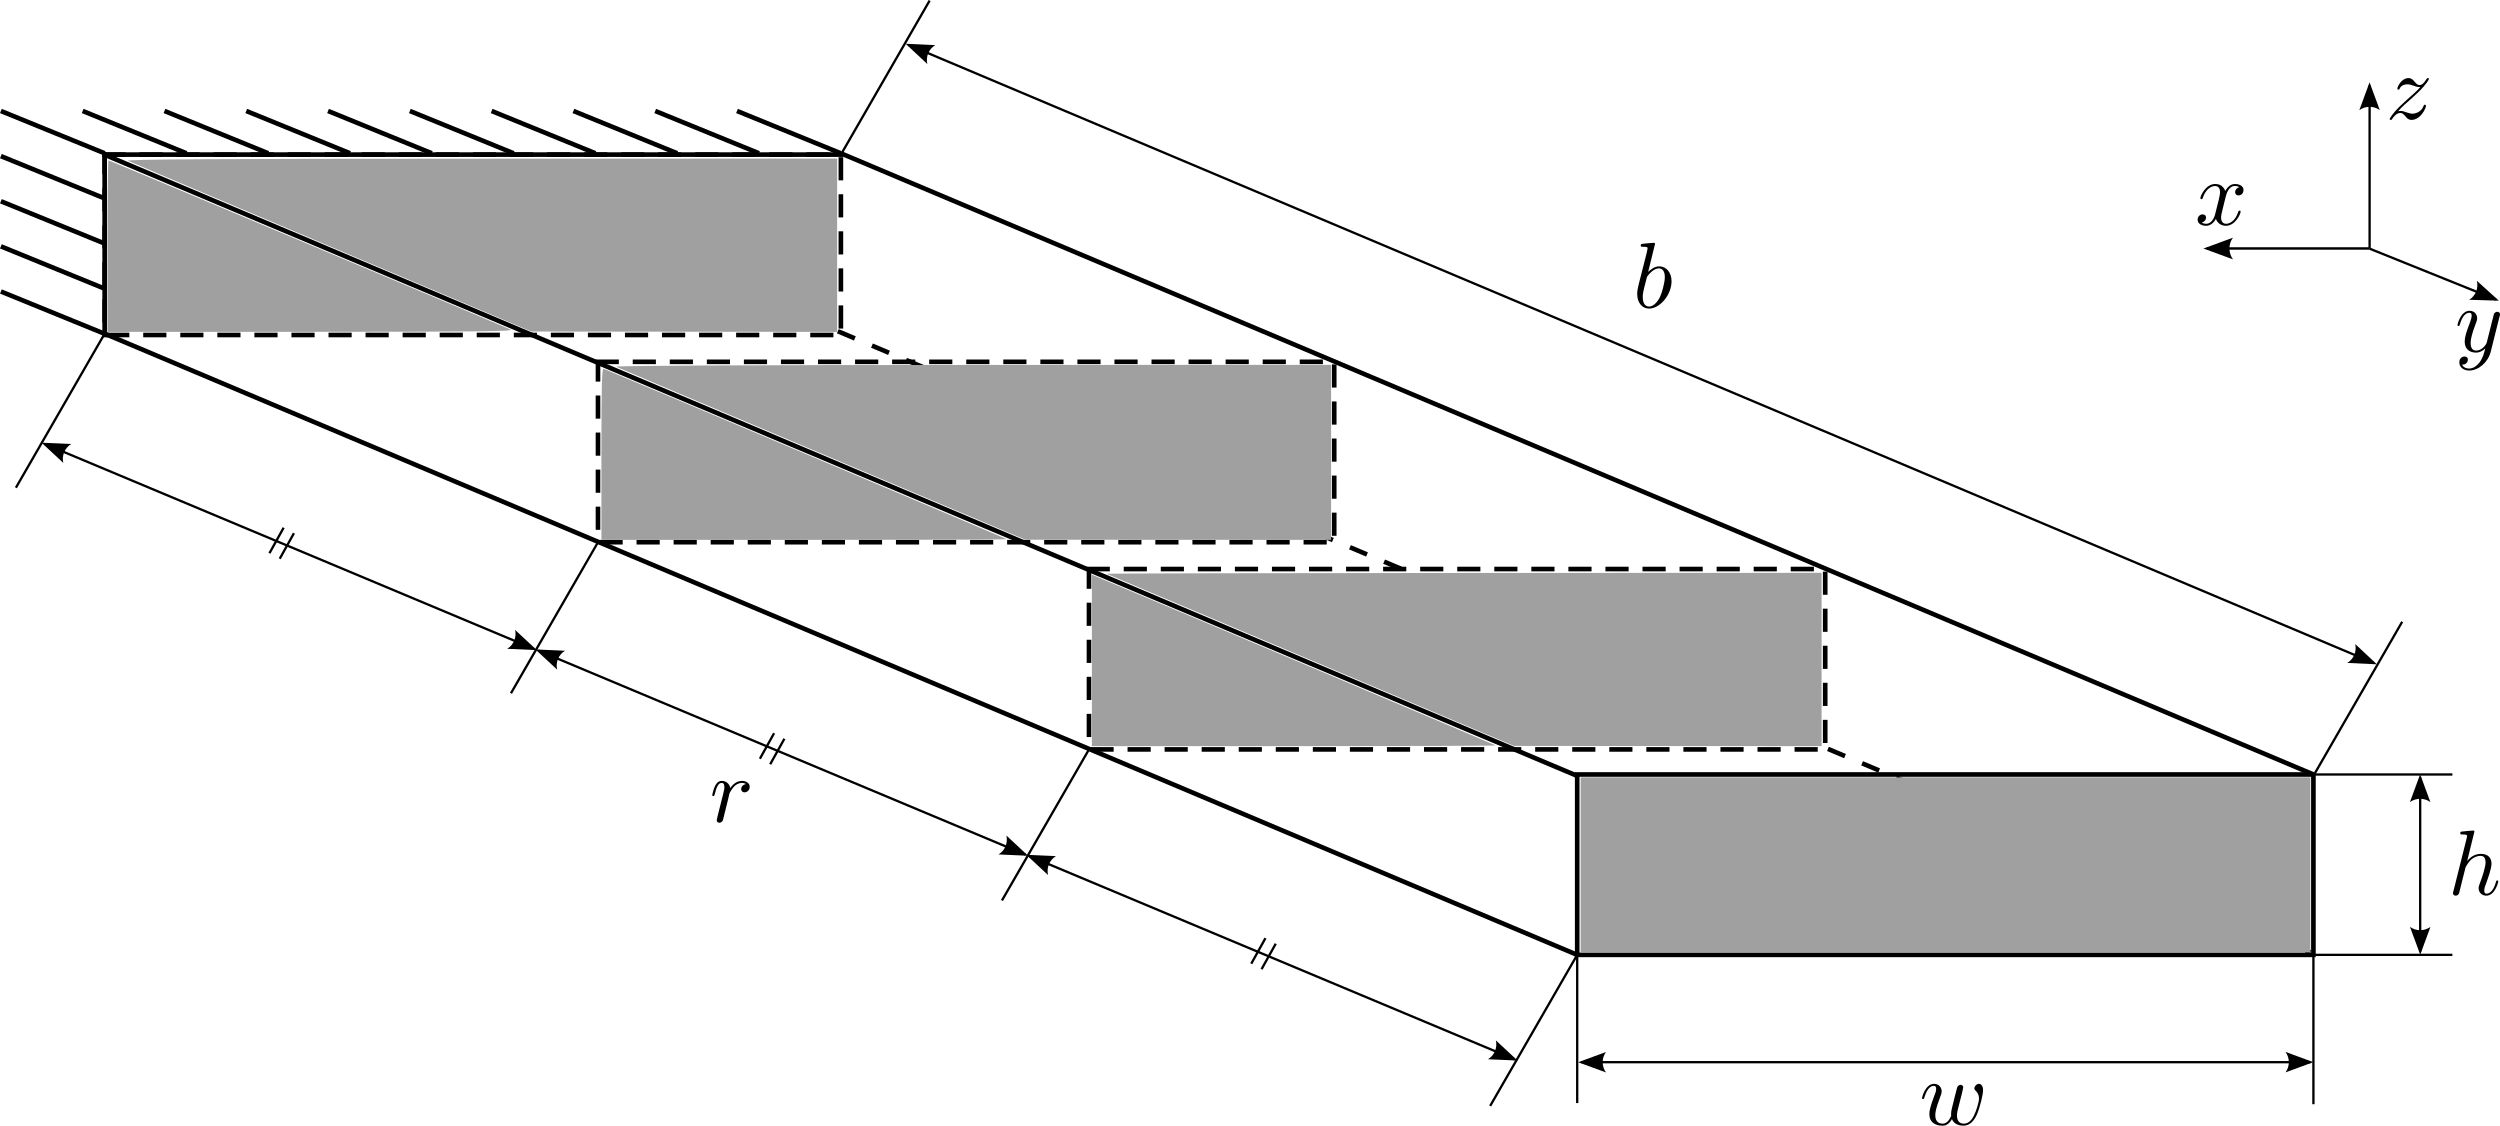
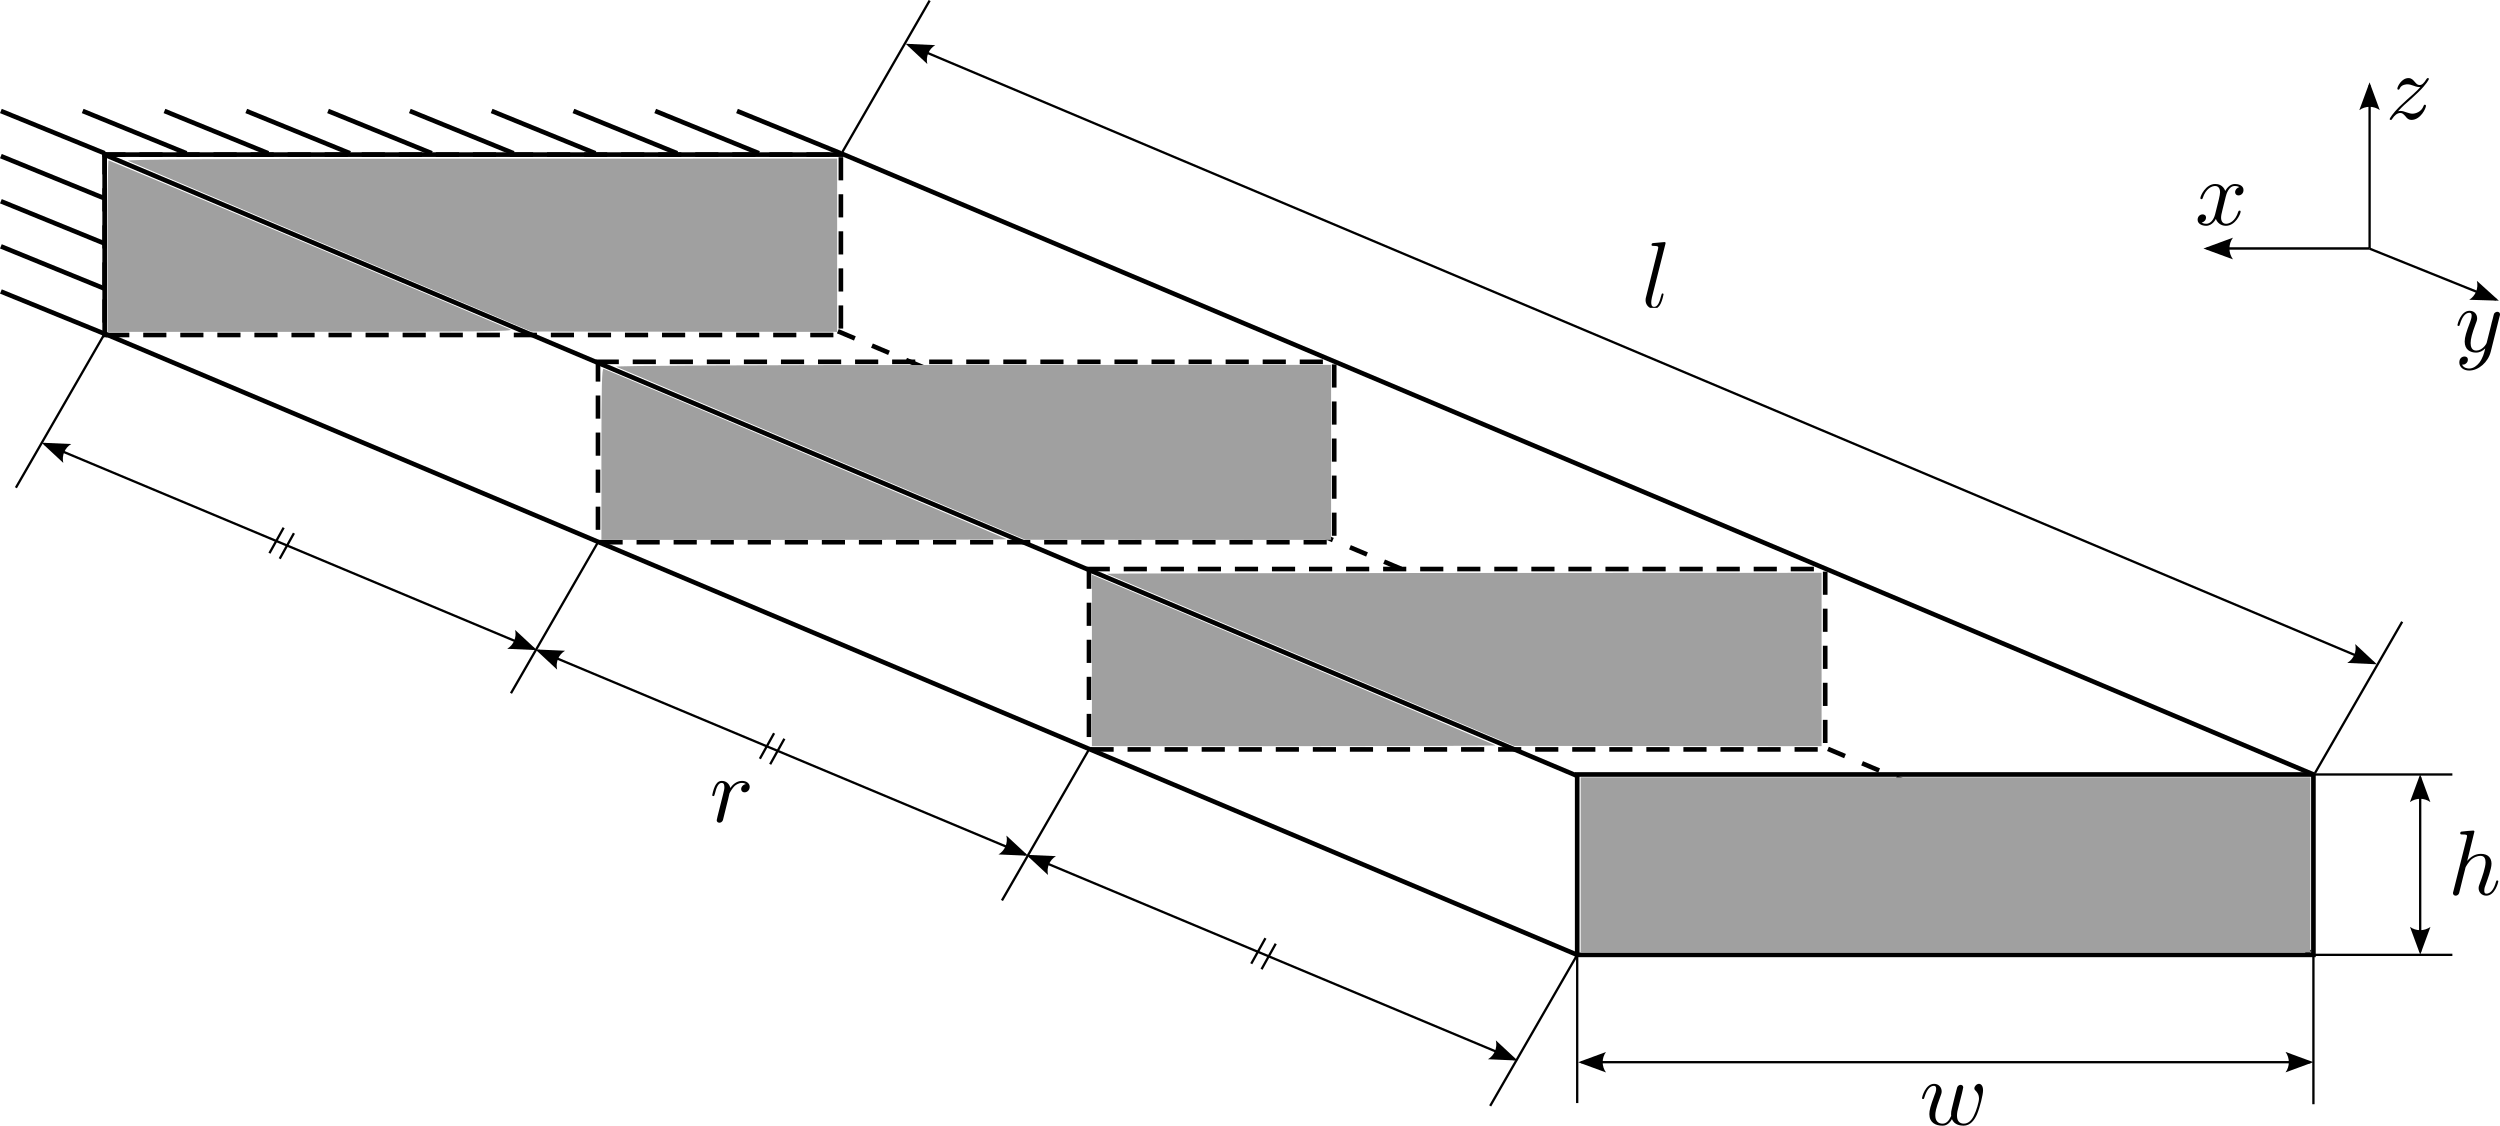
<svg xmlns="http://www.w3.org/2000/svg" xmlns:xlink="http://www.w3.org/1999/xlink" width="269.861mm" height="121.51mm" viewBox="0 0 269.861 121.51" version="1.1" id="svg5">
  <defs id="defs2">
    <marker style="overflow:visible" id="Arrow2Lend" refX="0" refY="0" orient="auto">
      <path transform="matrix(-1.1,0,0,-1.1,-1.1,0)" d="M 8.719,4.034 -2.207,0.016 8.719,-4.002 c -1.745,2.372 -1.735,5.617 -6e-7,8.035 z" style="fill:context-stroke;fill-rule:evenodd;stroke-width:0.625;stroke-linejoin:round" id="path5208" />
    </marker>
    <marker style="overflow:visible" id="Arrow2Lstart" refX="0" refY="0" orient="auto">
      <path transform="matrix(1.1,0,0,1.1,1.1,0)" d="M 8.719,4.034 -2.207,0.016 8.719,-4.002 c -1.745,2.372 -1.735,5.617 -6e-7,8.035 z" style="fill:context-stroke;fill-rule:evenodd;stroke-width:0.625;stroke-linejoin:round" id="path5205" />
    </marker>
    <g id="g5419">
      <symbol overflow="visible" id="symbol357">
        <path style="stroke:none" d="" id="path2013" />
      </symbol>
      <symbol overflow="visible" id="symbol3665">
        <path style="stroke:none" d="M 1.781,-1.141 C 1.391,-0.484 1,-0.344 0.562,-0.312 0.438,-0.297 0.344,-0.297 0.344,-0.109 0.344,-0.047 0.406,0 0.484,0 0.75,0 1.062,-0.031 1.328,-0.031 c 0.344,0 0.688,0.031 1,0.031 0.062,0 0.188,0 0.188,-0.188 0,-0.109 -0.078,-0.125 -0.156,-0.125 -0.219,-0.016 -0.469,-0.094 -0.469,-0.344 0,-0.125 0.062,-0.234 0.141,-0.375 l 0.766,-1.266 h 2.5 c 0.016,0.203 0.156,1.562 0.156,1.656 0,0.297 -0.516,0.328 -0.719,0.328 C 4.594,-0.312 4.5,-0.312 4.5,-0.109 4.5,0 4.609,0 4.641,0 5.047,0 5.469,-0.031 5.875,-0.031 6.125,-0.031 6.766,0 7.016,0 7.062,0 7.188,0 7.188,-0.203 7.188,-0.312 7.094,-0.312 6.953,-0.312 6.344,-0.312 6.344,-0.375 6.312,-0.672 l -0.609,-6.219 c -0.016,-0.203 -0.016,-0.25 -0.188,-0.25 -0.156,0 -0.203,0.078 -0.266,0.172 z M 2.984,-2.609 4.938,-5.906 5.266,-2.609 Z m 0,0" id="path9522" />
      </symbol>
    </g>
    <g id="g6476">
      <symbol overflow="visible" id="symbol7201">
        <path style="stroke:none" d="" id="path9332" />
      </symbol>
      <symbol overflow="visible" id="symbol7139">
        <path style="stroke:none" d="M 1.781,-1.141 C 1.391,-0.484 1,-0.344 0.562,-0.312 0.438,-0.297 0.344,-0.297 0.344,-0.109 0.344,-0.047 0.406,0 0.484,0 0.75,0 1.062,-0.031 1.328,-0.031 c 0.344,0 0.688,0.031 1,0.031 0.062,0 0.188,0 0.188,-0.188 0,-0.109 -0.078,-0.125 -0.156,-0.125 -0.219,-0.016 -0.469,-0.094 -0.469,-0.344 0,-0.125 0.062,-0.234 0.141,-0.375 l 0.766,-1.266 h 2.5 c 0.016,0.203 0.156,1.562 0.156,1.656 0,0.297 -0.516,0.328 -0.719,0.328 C 4.594,-0.312 4.5,-0.312 4.5,-0.109 4.5,0 4.609,0 4.641,0 5.047,0 5.469,-0.031 5.875,-0.031 6.125,-0.031 6.766,0 7.016,0 7.062,0 7.188,0 7.188,-0.203 7.188,-0.312 7.094,-0.312 6.953,-0.312 6.344,-0.312 6.344,-0.375 6.312,-0.672 l -0.609,-6.219 c -0.016,-0.203 -0.016,-0.25 -0.188,-0.25 -0.156,0 -0.203,0.078 -0.266,0.172 z M 2.984,-2.609 4.938,-5.906 5.266,-2.609 Z m 0,0" id="path7641" />
      </symbol>
      <symbol overflow="visible" id="symbol7801">
        <path style="stroke:none" d="" id="path8279" />
      </symbol>
      <symbol overflow="visible" id="symbol1364">
        <path style="stroke:none" d="m 2.016,-3.297 c 0.062,-0.109 0.062,-0.172 0.062,-0.219 0,-0.219 -0.188,-0.375 -0.406,-0.375 -0.266,0 -0.344,0.219 -0.375,0.328 L 0.375,-0.547 c -0.016,0.016 -0.047,0.094 -0.047,0.109 0,0.078 0.219,0.156 0.281,0.156 0.047,0 0.047,-0.016 0.094,-0.125 z m 0,0" id="path9142" />
      </symbol>
    </g>
    <g id="g6257">
      <symbol overflow="visible" id="symbol7203">
        <path style="stroke:none" d="" id="path3943" />
      </symbol>
      <symbol overflow="visible" id="symbol2815">
        <path style="stroke:none" d="M 1.594,-0.781 C 1.5,-0.391 1.469,-0.312 0.688,-0.312 c -0.172,0 -0.266,0 -0.266,0.203 C 0.422,0 0.516,0 0.688,0 H 4.25 C 5.828,0 7,-1.172 7,-2.156 7,-2.875 6.422,-3.453 5.453,-3.562 6.484,-3.75 7.531,-4.484 7.531,-5.438 c 0,-0.734 -0.656,-1.375 -1.844,-1.375 H 2.328 c -0.188,0 -0.281,0 -0.281,0.203 0,0.109 0.094,0.109 0.281,0.109 0.016,0 0.203,0 0.375,0.016 0.172,0.031 0.266,0.031 0.266,0.172 0,0.031 -0.016,0.062 -0.031,0.188 z m 1.5,-2.875 0.625,-2.469 C 3.812,-6.469 3.828,-6.5 4.25,-6.5 h 1.297 c 0.875,0 1.078,0.594 1.078,1.031 0,0.875 -0.859,1.812 -2.062,1.812 z m -0.438,3.344 c -0.141,0 -0.156,0 -0.219,0 -0.109,-0.016 -0.141,-0.031 -0.141,-0.109 0,-0.031 0,-0.047 0.062,-0.219 l 0.688,-2.781 h 1.875 c 0.953,0 1.156,0.734 1.156,1.156 C 6.078,-1.281 5.188,-0.312 4,-0.312 Z m 0,0" id="path1937" />
      </symbol>
      <symbol overflow="visible" id="symbol8211">
        <path style="stroke:none" d="" id="path4699" />
      </symbol>
      <symbol overflow="visible" id="symbol6627">
        <path style="stroke:none" d="m 2.016,-3.297 c 0.062,-0.109 0.062,-0.172 0.062,-0.219 0,-0.219 -0.188,-0.375 -0.406,-0.375 -0.266,0 -0.344,0.219 -0.375,0.328 L 0.375,-0.547 c -0.016,0.016 -0.047,0.094 -0.047,0.109 0,0.078 0.219,0.156 0.281,0.156 0.047,0 0.047,-0.016 0.094,-0.125 z m 0,0" id="path970" />
      </symbol>
    </g>
    <g id="g789">
      <symbol overflow="visible" id="symbol6459">
        <path style="stroke:none" d="" id="path8966" />
      </symbol>
      <symbol overflow="visible" id="symbol4550">
        <path style="stroke:none" d="m 7.578,-6.922 c 0,-0.031 -0.016,-0.109 -0.109,-0.109 -0.031,0 -0.047,0.016 -0.156,0.125 L 6.625,-6.141 C 6.531,-6.281 6.078,-7.031 4.969,-7.031 2.734,-7.031 0.5,-4.828 0.5,-2.516 0.5,-0.875 1.672,0.219 3.203,0.219 c 0.859,0 1.625,-0.391 2.156,-0.859 0.922,-0.812 1.094,-1.719 1.094,-1.75 C 6.453,-2.5 6.344,-2.5 6.328,-2.5 c -0.062,0 -0.109,0.031 -0.125,0.109 -0.094,0.281 -0.328,1 -1.016,1.578 -0.688,0.547 -1.312,0.719 -1.828,0.719 -0.891,0 -1.953,-0.516 -1.953,-2.062 0,-0.578 0.203,-2.188 1.203,-3.359 0.609,-0.703 1.547,-1.203 2.438,-1.203 1.016,0 1.609,0.766 1.609,1.922 0,0.406 -0.031,0.406 -0.031,0.516 0,0.094 0.109,0.094 0.141,0.094 0.125,0 0.125,-0.016 0.188,-0.203 z m 0,0" id="path6957" />
      </symbol>
      <symbol overflow="visible" id="symbol5860">
        <path style="stroke:none" d="" id="path4448" />
      </symbol>
      <symbol overflow="visible" id="symbol8048">
        <path style="stroke:none" d="m 2.016,-3.297 c 0.062,-0.109 0.062,-0.172 0.062,-0.219 0,-0.219 -0.188,-0.375 -0.406,-0.375 -0.266,0 -0.344,0.219 -0.375,0.328 L 0.375,-0.547 c -0.016,0.016 -0.047,0.094 -0.047,0.109 0,0.078 0.219,0.156 0.281,0.156 0.047,0 0.047,-0.016 0.094,-0.125 z m 0,0" id="path2391" />
      </symbol>
    </g>
    <g id="g6481">
      <symbol overflow="visible" id="symbol8651">
        <path style="stroke:none" d="" id="path2865" />
      </symbol>
      <symbol overflow="visible" id="symbol1876">
        <path style="stroke:none" d="m 1.578,-0.781 c -0.094,0.391 -0.109,0.469 -0.906,0.469 -0.156,0 -0.266,0 -0.266,0.188 C 0.406,0 0.484,0 0.672,0 h 3.312 c 2.062,0 4.031,-2.109 4.031,-4.281 0,-1.406 -0.844,-2.531 -2.344,-2.531 h -3.344 c -0.188,0 -0.297,0 -0.297,0.188 0,0.125 0.078,0.125 0.281,0.125 0.125,0 0.312,0.016 0.422,0.016 0.172,0.031 0.219,0.047 0.219,0.172 0,0.031 0,0.062 -0.031,0.188 z M 3.734,-6.125 C 3.828,-6.469 3.844,-6.5 4.281,-6.5 h 1.062 c 0.969,0 1.797,0.531 1.797,1.844 0,0.484 -0.188,2.125 -1.047,3.219 -0.281,0.375 -1.062,1.125 -2.297,1.125 h -1.125 c -0.141,0 -0.156,0 -0.219,0 -0.094,-0.016 -0.125,-0.031 -0.125,-0.109 0,-0.031 0,-0.047 0.047,-0.219 z m 0,0" id="path5098" />
      </symbol>
      <symbol overflow="visible" id="symbol6919">
        <path style="stroke:none" d="" id="path9180" />
      </symbol>
      <symbol overflow="visible" id="symbol4271">
        <path style="stroke:none" d="m 2.016,-3.297 c 0.062,-0.109 0.062,-0.172 0.062,-0.219 0,-0.219 -0.188,-0.375 -0.406,-0.375 -0.266,0 -0.344,0.219 -0.375,0.328 L 0.375,-0.547 c -0.016,0.016 -0.047,0.094 -0.047,0.109 0,0.078 0.219,0.156 0.281,0.156 0.047,0 0.047,-0.016 0.094,-0.125 z m 0,0" id="path2418" />
      </symbol>
    </g>
    <g id="g9150">
      <symbol overflow="visible" id="symbol6599">
        <path style="stroke:none" d="" id="path2302" />
      </symbol>
      <symbol overflow="visible" id="symbol1162">
        <path style="stroke:none" d="m 1.578,-0.781 c -0.094,0.391 -0.109,0.469 -0.906,0.469 -0.156,0 -0.266,0 -0.266,0.188 C 0.406,0 0.484,0 0.672,0 h 3.312 c 2.062,0 4.031,-2.109 4.031,-4.281 0,-1.406 -0.844,-2.531 -2.344,-2.531 h -3.344 c -0.188,0 -0.297,0 -0.297,0.188 0,0.125 0.078,0.125 0.281,0.125 0.125,0 0.312,0.016 0.422,0.016 0.172,0.031 0.219,0.047 0.219,0.172 0,0.031 0,0.062 -0.031,0.188 z M 3.734,-6.125 C 3.828,-6.469 3.844,-6.5 4.281,-6.5 h 1.062 c 0.969,0 1.797,0.531 1.797,1.844 0,0.484 -0.188,2.125 -1.047,3.219 -0.281,0.375 -1.062,1.125 -2.297,1.125 h -1.125 c -0.141,0 -0.156,0 -0.219,0 -0.094,-0.016 -0.125,-0.031 -0.125,-0.109 0,-0.031 0,-0.047 0.047,-0.219 z m 0,0" id="path4558" />
      </symbol>
    </g>
    <g id="g6537">
      <symbol overflow="visible" id="symbol654">
        <path style="stroke:none" d="" id="path6400" />
      </symbol>
      <symbol overflow="visible" id="symbol8867">
        <path style="stroke:none" d="m 7.578,-6.922 c 0,-0.031 -0.016,-0.109 -0.109,-0.109 -0.031,0 -0.047,0.016 -0.156,0.125 L 6.625,-6.141 C 6.531,-6.281 6.078,-7.031 4.969,-7.031 2.734,-7.031 0.5,-4.828 0.5,-2.516 0.5,-0.875 1.672,0.219 3.203,0.219 c 0.859,0 1.625,-0.391 2.156,-0.859 0.922,-0.812 1.094,-1.719 1.094,-1.75 C 6.453,-2.5 6.344,-2.5 6.328,-2.5 c -0.062,0 -0.109,0.031 -0.125,0.109 -0.094,0.281 -0.328,1 -1.016,1.578 -0.688,0.547 -1.312,0.719 -1.828,0.719 -0.891,0 -1.953,-0.516 -1.953,-2.062 0,-0.578 0.203,-2.188 1.203,-3.359 0.609,-0.703 1.547,-1.203 2.438,-1.203 1.016,0 1.609,0.766 1.609,1.922 0,0.406 -0.031,0.406 -0.031,0.516 0,0.094 0.109,0.094 0.141,0.094 0.125,0 0.125,-0.016 0.188,-0.203 z m 0,0" id="path6175" />
      </symbol>
    </g>
    <g id="g5074">
      <symbol overflow="visible" id="symbol6063">
        <path style="stroke:none" d="" id="path2333" />
      </symbol>
      <symbol overflow="visible" id="symbol9703">
        <path style="stroke:none" d="M 1.594,-0.781 C 1.5,-0.391 1.469,-0.312 0.688,-0.312 c -0.172,0 -0.266,0 -0.266,0.203 C 0.422,0 0.516,0 0.688,0 H 4.25 C 5.828,0 7,-1.172 7,-2.156 7,-2.875 6.422,-3.453 5.453,-3.562 6.484,-3.75 7.531,-4.484 7.531,-5.438 c 0,-0.734 -0.656,-1.375 -1.844,-1.375 H 2.328 c -0.188,0 -0.281,0 -0.281,0.203 0,0.109 0.094,0.109 0.281,0.109 0.016,0 0.203,0 0.375,0.016 0.172,0.031 0.266,0.031 0.266,0.172 0,0.031 -0.016,0.062 -0.031,0.188 z m 1.5,-2.875 0.625,-2.469 C 3.812,-6.469 3.828,-6.5 4.25,-6.5 h 1.297 c 0.875,0 1.078,0.594 1.078,1.031 0,0.875 -0.859,1.812 -2.062,1.812 z m -0.438,3.344 c -0.141,0 -0.156,0 -0.219,0 -0.109,-0.016 -0.141,-0.031 -0.141,-0.109 0,-0.031 0,-0.047 0.062,-0.219 l 0.688,-2.781 h 1.875 c 0.953,0 1.156,0.734 1.156,1.156 C 6.078,-1.281 5.188,-0.312 4,-0.312 Z m 0,0" id="path792" />
      </symbol>
    </g>
    <g id="g1481">
      <symbol overflow="visible" id="symbol4834">
        <path style="stroke:none" d="" id="path658" />
      </symbol>
      <symbol overflow="visible" id="symbol8232">
        <path style="stroke:none" d="m 2.859,-6.812 c 0,0 0,-0.109 -0.125,-0.109 -0.234,0 -0.953,0.078 -1.219,0.109 -0.078,0 -0.188,0.016 -0.188,0.188 0,0.125 0.094,0.125 0.234,0.125 0.484,0 0.5,0.062 0.5,0.172 L 2.031,-6.125 0.594,-0.391 c -0.047,0.141 -0.047,0.156 -0.047,0.219 0,0.234 0.203,0.281 0.297,0.281 0.156,0 0.312,-0.125 0.359,-0.266 l 0.188,-0.75 0.219,-0.891 C 1.672,-2.031 1.734,-2.25 1.781,-2.469 1.797,-2.531 1.891,-2.859 1.891,-2.922 1.922,-3.016 2.234,-3.562 2.578,-3.844 2.797,-4 3.094,-4.188 3.531,-4.188 c 0.422,0 0.531,0.344 0.531,0.703 0,0.531 -0.375,1.625 -0.609,2.234 C 3.375,-1.031 3.312,-0.906 3.312,-0.703 c 0,0.469 0.359,0.812 0.828,0.812 0.938,0 1.297,-1.453 1.297,-1.531 0,-0.109 -0.078,-0.109 -0.109,-0.109 -0.109,0 -0.109,0.031 -0.156,0.188 -0.141,0.531 -0.469,1.234 -1.016,1.234 -0.172,0 -0.234,-0.094 -0.234,-0.328 0,-0.25 0.078,-0.484 0.172,-0.703 0.156,-0.438 0.609,-1.625 0.609,-2.203 0,-0.641 -0.391,-1.062 -1.141,-1.062 -0.625,0 -1.109,0.312 -1.484,0.766 z m 0,0" id="path1068" />
      </symbol>
    </g>
    <g id="g7675">
      <symbol overflow="visible" id="symbol9634">
        <path style="stroke:none" d="" id="path4732" />
      </symbol>
      <symbol overflow="visible" id="symbol6218">
        <path style="stroke:none" d="m 3.953,-3.781 c -0.172,0 -0.297,0 -0.438,0.125 -0.172,0.156 -0.188,0.328 -0.188,0.391 0,0.25 0.188,0.359 0.375,0.359 0.281,0 0.547,-0.25 0.547,-0.641 0,-0.484 -0.469,-0.859 -1.172,-0.859 -1.344,0 -2.672,1.422 -2.672,2.828 0,0.906 0.578,1.688 1.625,1.688 1.422,0 2.25,-1.062 2.25,-1.172 0,-0.062 -0.047,-0.141 -0.109,-0.141 -0.062,0 -0.078,0.031 -0.141,0.109 -0.781,0.984 -1.875,0.984 -1.984,0.984 -0.625,0 -0.906,-0.484 -0.906,-1.094 0,-0.406 0.203,-1.375 0.547,-1.984 0.312,-0.578 0.859,-1 1.406,-1 0.328,0 0.719,0.125 0.859,0.406 z m 0,0" id="path9982" />
      </symbol>
    </g>
    <g id="g7498">
      <symbol overflow="visible" id="symbol7055">
        <path style="stroke:none" d="" id="path2161" />
      </symbol>
      <symbol overflow="visible" id="symbol7778">
        <path style="stroke:none" d="m 2.859,-6.812 c 0,0 0,-0.109 -0.125,-0.109 -0.234,0 -0.953,0.078 -1.219,0.109 -0.078,0 -0.188,0.016 -0.188,0.188 0,0.125 0.094,0.125 0.234,0.125 0.484,0 0.5,0.062 0.5,0.172 L 2.031,-6.125 0.594,-0.391 c -0.047,0.141 -0.047,0.156 -0.047,0.219 0,0.234 0.203,0.281 0.297,0.281 0.156,0 0.312,-0.125 0.359,-0.266 l 0.188,-0.75 0.219,-0.891 C 1.672,-2.031 1.734,-2.25 1.781,-2.469 1.797,-2.531 1.891,-2.859 1.891,-2.922 1.922,-3.016 2.234,-3.562 2.578,-3.844 2.797,-4 3.094,-4.188 3.531,-4.188 c 0.422,0 0.531,0.344 0.531,0.703 0,0.531 -0.375,1.625 -0.609,2.234 C 3.375,-1.031 3.312,-0.906 3.312,-0.703 c 0,0.469 0.359,0.812 0.828,0.812 0.938,0 1.297,-1.453 1.297,-1.531 0,-0.109 -0.078,-0.109 -0.109,-0.109 -0.109,0 -0.109,0.031 -0.156,0.188 -0.141,0.531 -0.469,1.234 -1.016,1.234 -0.172,0 -0.234,-0.094 -0.234,-0.328 0,-0.25 0.078,-0.484 0.172,-0.703 0.156,-0.438 0.609,-1.625 0.609,-2.203 0,-0.641 -0.391,-1.062 -1.141,-1.062 -0.625,0 -1.109,0.312 -1.484,0.766 z m 0,0" id="path5997" />
      </symbol>
    </g>
    <g id="g517">
      <symbol overflow="visible" id="symbol5691">
        <path style="stroke:none" d="" id="path1141" />
      </symbol>
      <symbol overflow="visible" id="symbol6305">
        <path style="stroke:none" d="m 2.375,-6.812 c 0,0 0,-0.109 -0.125,-0.109 -0.219,0 -0.953,0.078 -1.219,0.109 -0.078,0 -0.188,0.016 -0.188,0.188 0,0.125 0.094,0.125 0.25,0.125 0.469,0 0.484,0.062 0.484,0.172 0,0.062 -0.078,0.406 -0.125,0.609 l -0.828,3.25 c -0.109,0.5 -0.156,0.672 -0.156,1.016 0,0.938 0.531,1.562 1.266,1.562 1.172,0 2.406,-1.484 2.406,-2.922 0,-0.906 -0.531,-1.594 -1.328,-1.594 -0.453,0 -0.875,0.297 -1.172,0.594 z M 1.453,-3.047 C 1.5,-3.266 1.5,-3.281 1.594,-3.391 2.078,-4.031 2.531,-4.188 2.797,-4.188 c 0.359,0 0.625,0.297 0.625,0.938 0,0.594 -0.328,1.734 -0.516,2.109 -0.328,0.672 -0.781,1.031 -1.172,1.031 -0.344,0 -0.672,-0.266 -0.672,-1 0,-0.203 0,-0.391 0.156,-1.016 z m 0,0" id="path4295" />
      </symbol>
      <symbol overflow="visible" id="symbol662">
        <path style="stroke:none" d="m 4.375,-7.094 c 0.047,-0.141 0.047,-0.172 0.047,-0.188 0,-0.109 -0.078,-0.203 -0.188,-0.203 -0.078,0 -0.141,0.031 -0.172,0.094 l -3.469,9.5 C 0.547,2.25 0.547,2.281 0.547,2.297 0.547,2.406 0.641,2.5 0.75,2.5 0.875,2.5 0.906,2.422 0.969,2.25 Z m 0,0" id="path4655" />
      </symbol>
      <symbol overflow="visible" id="symbol7219">
        <path style="stroke:none" d="" id="path7966" />
      </symbol>
      <symbol overflow="visible" id="symbol4533">
        <path style="stroke:none" d="m 1.266,-0.766 1.062,-1.031 c 1.547,-1.375 2.141,-1.906 2.141,-2.906 0,-1.141 -0.891,-1.938 -2.109,-1.938 -1.125,0 -1.859,0.922 -1.859,1.812 0,0.547 0.5,0.547 0.531,0.547 0.172,0 0.516,-0.109 0.516,-0.531 0,-0.25 -0.188,-0.516 -0.531,-0.516 -0.078,0 -0.094,0 -0.125,0.016 0.219,-0.656 0.766,-1.016 1.344,-1.016 0.906,0 1.328,0.812 1.328,1.625 C 3.562,-3.906 3.078,-3.125 2.516,-2.5 l -1.906,2.125 C 0.5,-0.266 0.5,-0.234 0.5,0 H 4.203 L 4.469,-1.734 H 4.234 C 4.172,-1.438 4.109,-1 4,-0.844 3.938,-0.766 3.281,-0.766 3.062,-0.766 Z m 0,0" id="path2043" />
      </symbol>
    </g>
    <g id="g5621">
      <symbol overflow="visible" id="symbol8357">
        <path style="stroke:none" d="" id="path124" />
      </symbol>
      <symbol overflow="visible" id="symbol3638">
        <path style="stroke:none" d="m 1.328,-0.828 c 0.531,-0.578 0.828,-0.828 1.188,-1.141 0,0 0.609,-0.531 0.969,-0.891 C 4.438,-3.781 4.656,-4.266 4.656,-4.312 c 0,-0.094 -0.094,-0.094 -0.109,-0.094 -0.078,0 -0.094,0.016 -0.156,0.109 -0.297,0.484 -0.5,0.641 -0.734,0.641 -0.25,0 -0.359,-0.156 -0.516,-0.328 -0.188,-0.219 -0.359,-0.422 -0.688,-0.422 -0.75,0 -1.203,0.922 -1.203,1.141 0,0.047 0.031,0.109 0.109,0.109 0.094,0 0.109,-0.047 0.141,-0.109 0.188,-0.469 0.766,-0.469 0.844,-0.469 0.203,0 0.391,0.062 0.625,0.141 0.406,0.156 0.516,0.156 0.766,0.156 -0.359,0.422 -1.188,1.141 -1.375,1.297 l -0.906,0.844 C 0.781,-0.625 0.422,-0.062 0.422,0.016 c 0,0.094 0.109,0.094 0.125,0.094 0.078,0 0.094,-0.016 0.156,-0.125 0.234,-0.359 0.531,-0.625 0.859,-0.625 0.219,0 0.328,0.094 0.578,0.375 0.156,0.219 0.344,0.375 0.625,0.375 1,0 1.578,-1.266 1.578,-1.531 0,-0.047 -0.047,-0.109 -0.125,-0.109 -0.094,0 -0.109,0.062 -0.141,0.141 C 3.844,-0.75 3.203,-0.562 2.875,-0.562 c -0.188,0 -0.375,-0.062 -0.578,-0.125 -0.344,-0.125 -0.5,-0.172 -0.703,-0.172 -0.016,0 -0.172,0 -0.266,0.031 z m 0,0" id="path4075" />
      </symbol>
    </g>
    <g id="g8503">
      <symbol overflow="visible" id="symbol9833">
        <path style="stroke:none" d="" id="path561" />
      </symbol>
      <symbol overflow="visible" id="symbol7214">
        <path style="stroke:none" d="m 4.844,-3.797 c 0.047,-0.141 0.047,-0.156 0.047,-0.234 0,-0.172 -0.141,-0.266 -0.297,-0.266 -0.094,0 -0.25,0.062 -0.344,0.203 -0.016,0.062 -0.109,0.359 -0.141,0.547 -0.078,0.25 -0.141,0.531 -0.203,0.797 l -0.453,1.797 c -0.031,0.141 -0.469,0.844 -1.125,0.844 -0.5,0 -0.609,-0.438 -0.609,-0.812 C 1.719,-1.375 1.891,-2 2.219,-2.875 2.375,-3.281 2.422,-3.391 2.422,-3.594 c 0,-0.438 -0.312,-0.812 -0.812,-0.812 -0.953,0 -1.312,1.453 -1.312,1.531 0,0.109 0.094,0.109 0.109,0.109 0.109,0 0.109,-0.031 0.156,-0.188 0.281,-0.938 0.672,-1.234 1.016,-1.234 0.078,0 0.25,0 0.25,0.312 0,0.25 -0.109,0.516 -0.172,0.703 -0.406,1.062 -0.578,1.625 -0.578,2.094 0,0.891 0.625,1.188 1.219,1.188 0.391,0 0.719,-0.172 1,-0.453 -0.125,0.516 -0.25,1.016 -0.641,1.547 -0.266,0.328 -0.641,0.625 -1.094,0.625 -0.141,0 -0.594,-0.031 -0.766,-0.422 0.156,0 0.297,0 0.422,-0.125 C 1.328,1.203 1.422,1.062 1.422,0.875 1.422,0.562 1.156,0.531 1.062,0.531 0.828,0.531 0.5,0.688 0.5,1.172 c 0,0.5 0.438,0.875 1.062,0.875 1.016,0 2.047,-0.906 2.328,-2.031 z m 0,0" id="path8302" />
      </symbol>
    </g>
    <g id="g5108">
      <symbol overflow="visible" id="symbol3002">
        <path style="stroke:none" d="" id="path6927" />
      </symbol>
      <symbol overflow="visible" id="symbol6184">
        <path style="stroke:none" d="M 3.328,-3.016 C 3.391,-3.266 3.625,-4.188 4.312,-4.188 c 0.047,0 0.297,0 0.5,0.125 C 4.531,-4 4.344,-3.766 4.344,-3.516 c 0,0.156 0.109,0.344 0.375,0.344 0.219,0 0.531,-0.172 0.531,-0.578 0,-0.516 -0.578,-0.656 -0.922,-0.656 -0.578,0 -0.922,0.531 -1.047,0.75 -0.25,-0.656 -0.781,-0.75 -1.078,-0.75 -1.031,0 -1.609,1.281 -1.609,1.531 0,0.109 0.109,0.109 0.125,0.109 0.078,0 0.109,-0.031 0.125,-0.109 0.344,-1.062 1,-1.312 1.344,-1.312 0.188,0 0.531,0.094 0.531,0.672 0,0.312 -0.172,0.969 -0.531,2.375 -0.156,0.609 -0.516,1.031 -0.953,1.031 -0.062,0 -0.281,0 -0.5,-0.125 0.25,-0.062 0.469,-0.266 0.469,-0.547 0,-0.266 -0.219,-0.344 -0.359,-0.344 -0.312,0 -0.547,0.25 -0.547,0.578 0,0.453 0.484,0.656 0.922,0.656 0.672,0 1.031,-0.703 1.047,-0.75 0.125,0.359 0.484,0.75 1.078,0.75 1.031,0 1.594,-1.281 1.594,-1.531 0,-0.109 -0.078,-0.109 -0.109,-0.109 -0.094,0 -0.109,0.047 -0.141,0.109 -0.328,1.078 -1,1.312 -1.312,1.312 -0.391,0 -0.547,-0.312 -0.547,-0.656 0,-0.219 0.047,-0.438 0.156,-0.875 z m 0,0" id="path564" />
      </symbol>
    </g>
    <g id="g6168">
      <symbol overflow="visible" id="symbol3248">
        <path style="stroke:none" d="" id="path7425" />
      </symbol>
      <symbol overflow="visible" id="symbol3359">
        <path style="stroke:none" d="M 4.609,-3.375 C 4.656,-3.594 4.75,-3.969 4.75,-4.031 c 0,-0.172 -0.141,-0.266 -0.281,-0.266 -0.125,0 -0.297,0.078 -0.375,0.281 -0.031,0.062 -0.5,1.969 -0.562,2.234 C 3.453,-1.484 3.438,-1.312 3.438,-1.125 c 0,0.109 0,0.125 0.016,0.172 -0.234,0.531 -0.531,0.844 -0.922,0.844 -0.797,0 -0.797,-0.734 -0.797,-0.906 0,-0.312 0.047,-0.703 0.516,-1.938 0.109,-0.297 0.172,-0.438 0.172,-0.641 0,-0.438 -0.328,-0.812 -0.812,-0.812 -0.953,0 -1.312,1.453 -1.312,1.531 0,0.109 0.094,0.109 0.109,0.109 0.109,0 0.109,-0.031 0.156,-0.188 C 0.844,-3.875 1.219,-4.188 1.578,-4.188 c 0.094,0 0.25,0.016 0.25,0.328 0,0.25 -0.109,0.531 -0.188,0.703 -0.438,1.172 -0.547,1.625 -0.547,2.016 0,0.906 0.656,1.25 1.406,1.25 0.172,0 0.641,0 1.031,-0.703 0.266,0.641 0.953,0.703 1.25,0.703 0.75,0 1.188,-0.625 1.453,-1.219 0.328,-0.781 0.656,-2.125 0.656,-2.594 0,-0.547 -0.266,-0.703 -0.438,-0.703 -0.25,0 -0.5,0.266 -0.5,0.484 0,0.125 0.062,0.188 0.141,0.266 0.109,0.109 0.359,0.359 0.359,0.844 0,0.344 -0.281,1.312 -0.547,1.828 -0.25,0.531 -0.609,0.875 -1.094,0.875 -0.469,0 -0.734,-0.297 -0.734,-0.875 0,-0.266 0.062,-0.578 0.109,-0.719 z m 0,0" id="path6639" />
      </symbol>
    </g>
    <g id="g7449">
      <symbol overflow="visible" id="symbol1296">
        <path style="stroke:none" d="" id="path1895" />
      </symbol>
      <symbol overflow="visible" id="symbol3429">
        <path style="stroke:none" d="m 2.375,-6.812 c 0,0 0,-0.109 -0.125,-0.109 -0.219,0 -0.953,0.078 -1.219,0.109 -0.078,0 -0.188,0.016 -0.188,0.188 0,0.125 0.094,0.125 0.25,0.125 0.469,0 0.484,0.062 0.484,0.172 0,0.062 -0.078,0.406 -0.125,0.609 l -0.828,3.25 c -0.109,0.5 -0.156,0.672 -0.156,1.016 0,0.938 0.531,1.562 1.266,1.562 1.172,0 2.406,-1.484 2.406,-2.922 0,-0.906 -0.531,-1.594 -1.328,-1.594 -0.453,0 -0.875,0.297 -1.172,0.594 z M 1.453,-3.047 C 1.5,-3.266 1.5,-3.281 1.594,-3.391 2.078,-4.031 2.531,-4.188 2.797,-4.188 c 0.359,0 0.625,0.297 0.625,0.938 0,0.594 -0.328,1.734 -0.516,2.109 -0.328,0.672 -0.781,1.031 -1.172,1.031 -0.344,0 -0.672,-0.266 -0.672,-1 0,-0.203 0,-0.391 0.156,-1.016 z m 0,0" id="path1476" />
      </symbol>
    </g>
    <g id="g5148">
      <symbol overflow="visible" id="symbol79">
        <path style="stroke:none" d="" id="path2471" />
      </symbol>
      <symbol overflow="visible" id="symbol1301">
        <path style="stroke:none" d="m 2.047,-3.984 h 0.938 c 0.203,0 0.312,0 0.312,-0.203 0,-0.109 -0.109,-0.109 -0.281,-0.109 h -0.875 C 2.5,-5.719 2.547,-5.906 2.547,-5.969 c 0,-0.172 -0.125,-0.266 -0.297,-0.266 -0.031,0 -0.312,0 -0.391,0.359 L 1.469,-4.297 h -0.938 c -0.203,0 -0.297,0 -0.297,0.188 0,0.125 0.078,0.125 0.281,0.125 h 0.875 C 0.672,-1.156 0.625,-0.984 0.625,-0.812 0.625,-0.266 1,0.109 1.547,0.109 2.562,0.109 3.125,-1.344 3.125,-1.422 3.125,-1.531 3.047,-1.531 3.016,-1.531 2.922,-1.531 2.906,-1.5 2.859,-1.391 2.438,-0.344 1.906,-0.109 1.562,-0.109 c -0.203,0 -0.312,-0.125 -0.312,-0.453 0,-0.25 0.031,-0.312 0.062,-0.484 z m 0,0" id="path6071" />
      </symbol>
    </g>
    <marker style="overflow:visible" id="Arrow2Lstart-9" refX="0" refY="0" orient="auto">
      <path transform="matrix(1.1,0,0,1.1,1.1,0)" d="M 8.719,4.034 -2.207,0.016 8.719,-4.002 c -1.745,2.372 -1.735,5.617 -6e-7,8.035 z" style="fill:context-stroke;fill-rule:evenodd;stroke-width:0.625;stroke-linejoin:round" id="path5205-8" />
    </marker>
    <marker style="overflow:visible" id="Arrow2Lend-7" refX="0" refY="0" orient="auto">
      <path transform="matrix(-1.1,0,0,-1.1,-1.1,0)" d="M 8.719,4.034 -2.207,0.016 8.719,-4.002 c -1.745,2.372 -1.735,5.617 -6e-7,8.035 z" style="fill:context-stroke;fill-rule:evenodd;stroke-width:0.625;stroke-linejoin:round" id="path5208-0" />
    </marker>
    <marker style="overflow:visible" id="Arrow2Lstart-9-9" refX="0" refY="0" orient="auto">
      <path transform="matrix(1.1,0,0,1.1,1.1,0)" d="M 8.719,4.034 -2.207,0.016 8.719,-4.002 c -1.745,2.372 -1.735,5.617 -6e-7,8.035 z" style="fill:context-stroke;fill-rule:evenodd;stroke-width:0.625;stroke-linejoin:round" id="path5205-8-6" />
    </marker>
    <marker style="overflow:visible" id="Arrow2Lend-7-8" refX="0" refY="0" orient="auto">
      <path transform="matrix(-1.1,0,0,-1.1,-1.1,0)" d="M 8.719,4.034 -2.207,0.016 8.719,-4.002 c -1.745,2.372 -1.735,5.617 -6e-7,8.035 z" style="fill:context-stroke;fill-rule:evenodd;stroke-width:0.625;stroke-linejoin:round" id="path5208-0-2" />
    </marker>
    <marker style="overflow:visible" id="Arrow2Lstart-9-9-7" refX="0" refY="0" orient="auto">
      <path transform="matrix(1.1,0,0,1.1,1.1,0)" d="M 8.719,4.034 -2.207,0.016 8.719,-4.002 c -1.745,2.372 -1.735,5.617 -6e-7,8.035 z" style="fill:context-stroke;fill-rule:evenodd;stroke-width:0.625;stroke-linejoin:round" id="path5205-8-6-1" />
    </marker>
    <marker style="overflow:visible" id="Arrow2Lend-7-8-6" refX="0" refY="0" orient="auto">
      <path transform="matrix(-1.1,0,0,-1.1,-1.1,0)" d="M 8.719,4.034 -2.207,0.016 8.719,-4.002 c -1.745,2.372 -1.735,5.617 -6e-7,8.035 z" style="fill:context-stroke;fill-rule:evenodd;stroke-width:0.625;stroke-linejoin:round" id="path5208-0-2-1" />
    </marker>
    <g id="g5427">
      <symbol overflow="visible" id="symbol128">
        <path style="stroke:none" d="" id="path2489" />
      </symbol>
      <symbol overflow="visible" id="symbol6764">
        <path style="stroke:none" d="m 0.875,-0.594 c -0.031,0.156 -0.094,0.391 -0.094,0.438 0,0.172 0.141,0.266 0.297,0.266 0.125,0 0.297,-0.078 0.375,-0.281 C 1.469,-0.203 1.797,-1.562 1.844,-1.75 c 0.078,-0.328 0.266,-1.016 0.312,-1.297 0.047,-0.125 0.328,-0.594 0.562,-0.812 0.078,-0.062 0.375,-0.328 0.797,-0.328 0.266,0 0.406,0.125 0.422,0.125 -0.297,0.047 -0.516,0.281 -0.516,0.547 0,0.156 0.109,0.344 0.375,0.344 0.266,0 0.547,-0.234 0.547,-0.594 0,-0.344 -0.312,-0.641 -0.828,-0.641 C 2.875,-4.406 2.438,-3.922 2.25,-3.641 2.156,-4.094 1.797,-4.406 1.328,-4.406 0.875,-4.406 0.688,-4.016 0.594,-3.844 0.422,-3.5 0.297,-2.906 0.297,-2.875 c 0,0.109 0.094,0.109 0.109,0.109 0.109,0 0.109,-0.016 0.172,-0.234 0.172,-0.703 0.375,-1.188 0.734,-1.188 0.156,0 0.297,0.078 0.297,0.453 0,0.219 -0.031,0.328 -0.156,0.844 z m 0,0" id="path9308" />
      </symbol>
    </g>
+     <clipPath id="clipPath5561">
+       <path clip-rule="nonzero" d="M 1,0 H 7 V 17.215 H 1 Z m 0,0" id="path900" />
+     </clipPath>
  </defs>
-   <g id="layer1" transform="translate(-6.45133,-187.7619)">
+   <g id="layer1" transform="translate(-6.45133, -187.762)">
    <path style="fill:none;stroke:#000000;stroke-width:0.5;stroke-linecap:butt;stroke-linejoin:miter;stroke-miterlimit:4;stroke-dasharray:2, 2;stroke-dashoffset:0;stroke-opacity:1" d="m 96.888,223.515 158.952,67.052" id="path1414-0" />
    <rect style="fill:none;stroke:#000000;stroke-width:0.5;stroke-linecap:square;stroke-miterlimit:4;stroke-dasharray:2, 2;stroke-dashoffset:0;stroke-opacity:1" id="rect1288-5" width="79.471" height="19.471" x="17.749" y="204.451" />
    <path style="fill:none;stroke:#000000;stroke-width:0.5;stroke-linecap:square" d="M 17.749,223.922 V 204.451" id="path4491" />
    <path style="fill:none;stroke:#000000;stroke-width:0.5;stroke-linecap:square" d="M 17.749,204.451 H 97.22" id="use2343" />
    <path style="fill:none;stroke:#000000;stroke-width:0.5;stroke-linecap:butt;stroke-linejoin:miter;stroke-miterlimit:4;stroke-dasharray:none;stroke-opacity:1" d="m 17.749,204.464 158.952,67.052" id="path1414" />
    <path style="fill:none;stroke:#000000;stroke-width:0.5;stroke-linecap:butt;stroke-linejoin:miter;stroke-miterlimit:4;stroke-dasharray:none;stroke-opacity:1" d="m 97.22,204.311 158.952,67.052" id="path1416" />
    <path style="fill:none;stroke:#000000;stroke-width:0.5;stroke-linecap:butt;stroke-linejoin:miter;stroke-miterlimit:4;stroke-dasharray:none;stroke-opacity:1" d="m 17.749,223.782 158.952,67.052" id="path1418" />
    <g transform="translate(-83.12806,149.7059)" id="g4303">
      <g id="g8670">
        <g style="fill:#000000;fill-opacity:1" id="g5735" />
      </g>
    </g>
    <path style="fill:none;stroke:#000000;stroke-width:0.25;stroke-linecap:butt;stroke-linejoin:miter;stroke-miterlimit:4;stroke-dasharray:none;stroke-opacity:1;marker-end:url(#Arrow2Lend)" d="m 262.236,214.603 13.644,5.496" id="path1035" />
    <path style="fill:none;stroke:#000000;stroke-width:0.25;stroke-linecap:butt;stroke-linejoin:miter;stroke-miterlimit:4;stroke-dasharray:none;stroke-opacity:1;marker-end:url(#Arrow2Lend)" d="M 262.236,214.583 V 196.979" id="path1070" />
    <path style="fill:none;stroke:#000000;stroke-width:0.25;stroke-linecap:butt;stroke-linejoin:miter;stroke-miterlimit:4;stroke-dasharray:none;stroke-opacity:1" d="m 271.172,271.363 h -15" id="path1185" />
    <path style="fill:none;stroke:#000000;stroke-width:0.25;stroke-linecap:butt;stroke-linejoin:miter;stroke-miterlimit:4;stroke-dasharray:none;stroke-opacity:1" d="m 271.172,290.833 h -15" id="path1187" />
    <path style="fill:none;stroke:#000000;stroke-width:0.25;stroke-linecap:butt;stroke-linejoin:miter;stroke-miterlimit:4;stroke-dasharray:none;stroke-opacity:1" d="m 256.172,290.833 v 16.124" id="path1189" />
    <path style="fill:none;stroke:#000000;stroke-width:0.25;stroke-linecap:butt;stroke-linejoin:miter;stroke-miterlimit:4;stroke-dasharray:none;stroke-opacity:1" d="m 176.701,290.833 v 15.999" id="path1191" />
    <path style="fill:none;stroke:#000000;stroke-width:0.25;stroke-linecap:butt;stroke-linejoin:miter;stroke-miterlimit:4;stroke-dasharray:none;stroke-opacity:1" d="m 106.8,187.824 -9.581,16.627" id="path1193" />
    <path style="fill:none;stroke:#000000;stroke-width:0.25;stroke-linecap:butt;stroke-linejoin:miter;stroke-miterlimit:4;stroke-dasharray:none;stroke-opacity:1" d="m 37.07,244.721 -1.533,2.756" id="path1193-8" />
    <path style="fill:none;stroke:#000000;stroke-width:0.25;stroke-linecap:butt;stroke-linejoin:miter;stroke-miterlimit:4;stroke-dasharray:none;stroke-opacity:1" d="m 38.181,245.317 -1.533,2.756" id="path1193-8-5" />
    <path style="fill:none;stroke:#000000;stroke-width:0.25;stroke-linecap:butt;stroke-linejoin:miter;stroke-miterlimit:4;stroke-dasharray:none;stroke-opacity:1" d="m 90.01,266.908 -1.533,2.756" id="path1193-8-0" />
    <path style="fill:none;stroke:#000000;stroke-width:0.25;stroke-linecap:butt;stroke-linejoin:miter;stroke-miterlimit:4;stroke-dasharray:none;stroke-opacity:1" d="m 91.121,267.505 -1.533,2.756" id="path1193-8-5-3" />
    <path style="fill:none;stroke:#000000;stroke-width:0.25;stroke-linecap:butt;stroke-linejoin:miter;stroke-miterlimit:4;stroke-dasharray:none;stroke-opacity:1" d="m 143.05,289.032 -1.533,2.756" id="path1193-8-0-0" />
    <path style="fill:none;stroke:#000000;stroke-width:0.25;stroke-linecap:butt;stroke-linejoin:miter;stroke-miterlimit:4;stroke-dasharray:none;stroke-opacity:1" d="m 144.161,289.628 -1.533,2.756" id="path1193-8-5-3-7" />
    <path style="fill:none;stroke:#000000;stroke-width:0.25;stroke-linecap:butt;stroke-linejoin:miter;stroke-miterlimit:4;stroke-dasharray:none;stroke-opacity:1" d="m 265.753,254.877 -9.394,16.305" id="path1195" />
    <path style="fill:none;stroke:#000000;stroke-width:0.25;stroke-linecap:butt;stroke-linejoin:miter;stroke-miterlimit:4;stroke-dasharray:none;stroke-opacity:1;marker-start:url(#Arrow2Lstart);marker-end:url(#Arrow2Lend)" d="m 104.517,192.611 158.198,66.734" id="path1277" />
    <path style="fill:none;stroke:#000000;stroke-width:0.25;stroke-linecap:butt;stroke-linejoin:miter;stroke-miterlimit:4;stroke-dasharray:none;stroke-opacity:1" d="M 17.748,223.781 8.167,240.408" id="path1193-5" />
    <path style="fill:none;stroke:#000000;stroke-width:0.25;stroke-linecap:butt;stroke-linejoin:miter;stroke-miterlimit:4;stroke-dasharray:none;stroke-opacity:1" d="m 176.701,290.833 -9.394,16.305" id="path1195-1" />
    <path style="fill:none;stroke:#000000;stroke-width:0.25;stroke-linecap:butt;stroke-linejoin:miter;stroke-miterlimit:4;stroke-dasharray:none;stroke-opacity:1" d="m 124.001,268.657 -9.394,16.305" id="path1195-1-0" />
    <path style="fill:none;stroke:#000000;stroke-width:0.25;stroke-linecap:butt;stroke-linejoin:miter;stroke-miterlimit:4;stroke-dasharray:none;stroke-opacity:1" d="m 71.001,246.29 -9.394,16.305" id="path1195-1-0-4" />
    <path style="fill:none;stroke:#000000;stroke-width:0.25;stroke-linecap:butt;stroke-linejoin:miter;stroke-miterlimit:4;stroke-dasharray:none;stroke-opacity:1;marker-start:url(#Arrow2Lstart-9);marker-end:url(#Arrow2Lend-7)" d="m 11.247,235.674 52.844,22.14" id="path1277-1" />
    <path style="fill:none;stroke:#000000;stroke-width:0.25;stroke-linecap:butt;stroke-linejoin:miter;stroke-miterlimit:4;stroke-dasharray:none;stroke-opacity:1;marker-start:url(#Arrow2Lstart-9-9);marker-end:url(#Arrow2Lend-7-8)" d="m 64.554,257.988 52.569,22.024" id="path1277-1-9" />
    <path style="fill:none;stroke:#000000;stroke-width:0.25;stroke-linecap:butt;stroke-linejoin:miter;stroke-miterlimit:4;stroke-dasharray:none;stroke-opacity:1;marker-start:url(#Arrow2Lstart-9-9-7);marker-end:url(#Arrow2Lend-7-8-6)" d="m 117.545,280.161 52.413,21.958" id="path1277-1-9-0" />
    <path style="fill:none;stroke:#000000;stroke-width:0.25;stroke-linecap:butt;stroke-linejoin:miter;stroke-miterlimit:4;stroke-dasharray:none;stroke-opacity:1;marker-start:url(#Arrow2Lstart);marker-end:url(#Arrow2Lend)" d="m 177.137,302.419 h 78.695" id="path1312" />
    <path style="fill:none;stroke:#000000;stroke-width:0.25;stroke-linecap:butt;stroke-linejoin:miter;stroke-miterlimit:4;stroke-dasharray:none;stroke-opacity:1;marker-start:url(#Arrow2Lstart);marker-end:url(#Arrow2Lend)" d="M 267.697,290.484 V 271.674" id="path1427" />
    <g transform="translate(178.7674,202.3732)" id="g1962">
      <g id="g2021">
        <g style="fill:#000000;fill-opacity:1" id="g7397">
          <use xlink:href="#symbol7778" x="91.925" y="81.963" id="use1700" width="100%" height="100%" />
        </g>
      </g>
    </g>
    <path style="fill:none;stroke:#000000;stroke-width:0.265px;stroke-linecap:butt;stroke-linejoin:miter;stroke-opacity:1;marker-end:url(#Arrow2Lend)" d="M 262.236,214.583 H 244.654" id="path2301" />
    <g transform="translate(172.0562,118.6337)" id="g2776">
      <g id="g2431">
        <g style="fill:#000000;fill-opacity:1" id="g7224">
          <use xlink:href="#symbol3638" x="91.925" y="81.963" id="use4193" width="100%" height="100%" />
        </g>
      </g>
    </g>
    <g transform="translate(179.4969,143.7513)" id="g3089">
      <g id="g9519">
        <g style="fill:#000000;fill-opacity:1" id="g1683">
          <use xlink:href="#symbol7214" x="91.925" y="81.963" id="use3733" width="100%" height="100%" />
        </g>
      </g>
    </g>
    <g transform="translate(151.4493,130.064)" id="g3420">
      <g id="g2435">
        <g style="fill:#000000;fill-opacity:1" id="g5801">
          <use xlink:href="#symbol6184" x="91.925" y="81.963" id="use5732" width="100%" height="100%" />
        </g>
      </g>
    </g>
    <g transform="matrix(1.000083,0,0,1.000083,121.6881,227.1928)" id="g1303" style="stroke-width:1">
      <g id="g1943" style="stroke-width:1">
        <g style="fill:#000000;fill-opacity:1;stroke-width:1" id="g8430">
          <use xlink:href="#symbol3359" x="91.925" y="81.963" id="use1196" width="100%" height="100%" style="stroke-width:1" />
        </g>
      </g>
    </g>
    <rect style="fill:none;stroke:#000000;stroke-width:0.5;stroke-linecap:square;stroke-miterlimit:4;stroke-dasharray:none;stroke-opacity:1" id="rect1288" width="79.471" height="19.471" x="176.701" y="271.363" />
    <rect style="fill:none;stroke:#000000;stroke-width:0.5;stroke-linecap:square;stroke-miterlimit:4;stroke-dasharray:2, 2;stroke-dashoffset:0;stroke-opacity:1" id="rect1288-1" width="79.471" height="19.471" x="124.001" y="249.186" />
    <rect style="fill:none;stroke:#000000;stroke-width:0.5;stroke-linecap:square;stroke-miterlimit:4;stroke-dasharray:2, 2;stroke-dashoffset:0;stroke-opacity:1" id="rect1288-1-0" width="79.471" height="19.471" x="71.001" y="226.819" />
    <path style="fill:none;stroke:#000000;stroke-width:0.5;stroke-linecap:butt;stroke-linejoin:miter;stroke-miterlimit:4;stroke-dasharray:none;stroke-opacity:1" d="m 6.546,199.741 11.203,4.569" id="path12835" />
    <use x="0" y="0" xlink:href="#path12835" transform="translate(8.828873)" id="use13242" width="100%" height="100%" />
    <use x="0" y="0" xlink:href="#path12835" transform="translate(17.65775)" id="use13244" width="100%" height="100%" />
    <use x="0" y="0" xlink:href="#path12835" transform="translate(26.48662)" id="use13246" width="100%" height="100%" />
    <use x="0" y="0" xlink:href="#path12835" transform="translate(35.31549)" id="use13248" width="100%" height="100%" />
    <use x="0" y="0" xlink:href="#path12835" transform="translate(44.14437)" id="use13250" width="100%" height="100%" />
    <use x="0" y="0" xlink:href="#path12835" transform="translate(52.97324)" id="use13252" width="100%" height="100%" />
    <use x="0" y="0" xlink:href="#path12835" transform="translate(61.80211)" id="use13254" width="100%" height="100%" />
    <use x="0" y="0" xlink:href="#path12835" transform="translate(70.63098)" id="use13256" width="100%" height="100%" />
    <use x="0" y="0" xlink:href="#path12835" transform="translate(79.45986)" id="use13258" width="100%" height="100%" />
    <path style="fill:none;stroke:#000000;stroke-width:0.5;stroke-linecap:butt;stroke-linejoin:miter;stroke-miterlimit:4;stroke-dasharray:none;stroke-opacity:1" d="m 6.546,204.613 11.203,4.569" id="use13444" />
    <path style="fill:none;stroke:#000000;stroke-width:0.5;stroke-linecap:butt;stroke-linejoin:miter;stroke-miterlimit:4;stroke-dasharray:none;stroke-opacity:1" d="m 6.546,209.484 11.203,4.569" id="use13446" />
    <path style="fill:none;stroke:#000000;stroke-width:0.5;stroke-linecap:butt;stroke-linejoin:miter;stroke-miterlimit:4;stroke-dasharray:none;stroke-opacity:1" d="m 6.546,214.355 11.203,4.569" id="use13448" />
    <path style="fill:none;stroke:#000000;stroke-width:0.5;stroke-linecap:butt;stroke-linejoin:miter;stroke-miterlimit:4;stroke-dasharray:none;stroke-opacity:1" d="m 6.546,219.227 11.203,4.569" id="use13450" />
-     <g transform="matrix(1.009778,0,0,1.009778,89.88145,138.1977)" id="g1369" style="stroke-width:0.99">
-       <g id="g842" style="stroke-width:0.99">
-         <g style="fill:#000000;fill-opacity:1;stroke-width:0.99" id="g9175">
-           <use xlink:href="#symbol3429" x="91.925" y="81.963" id="use7460" width="100%" height="100%" style="stroke-width:0.99" />
-         </g>
-       </g>
-     </g>
    <g transform="translate(-8.889964,194.4972)" id="g6301">
      <g id="g4807">
        <g style="fill:#000000;fill-opacity:1" id="g4131">
          <use xlink:href="#symbol6764" x="91.925" y="81.963" id="use5538" width="100%" height="100%" />
        </g>
      </g>
    </g>
    <path style="fill:#a0a0a0;stroke:none;stroke-width:1" d="M 135.295,100.823 C 90.507,81.882 53.119,66.027 52.21,65.591 50.982,65 87.844,64.784 196.045,64.748 l 145.487,-0.048 v 35.355 35.355 l -62.402,-0.075 -62.402,-0.075 z" id="path1632" transform="matrix(0.2645833,0,0,0.2645833,6.45133,187.7619)" />
    <path style="fill:#a0a0a0;stroke:none;stroke-width:1" d="m 43.841,100.409 c 0,-19.251 0.199,-35.002 0.442,-35.002 0.347,0 155.371,65.258 163.96,69.019 1.768,0.774 -11.751,0.934 -81.141,0.957 l -83.262,0.028 z" id="path1671" transform="matrix(0.2645833,0,0,0.2645833,6.45133,187.7619)" />
    <path style="fill:#a0a0a0;stroke:none;stroke-width:1" d="m 335.522,185.247 c -45.502,-19.217 -83.368,-35.247 -84.146,-35.623 -0.915,-0.442 50.338,-0.7 145.134,-0.731 l 146.548,-0.048 v 35.709 35.709 l -62.402,-0.038 -62.402,-0.038 -82.731,-34.94 z" id="path1710" transform="matrix(0.2645833,0,0,0.2645833,6.45133,187.7619)" />
    <path style="fill:#a0a0a0;stroke:none;stroke-width:1" d="m 245.366,185.186 c 0,-27.773 0.184,-35.006 0.884,-34.735 3.655,1.417 164.291,69.301 164.52,69.525 0.162,0.158 -36.988,0.287 -82.555,0.287 h -82.849 z" id="path1749" transform="matrix(0.2645833,0,0,0.2645833,6.45133,187.7619)" />
    <path style="fill:#a0a0a0;stroke:none;stroke-width:1" d="m 534.926,269.364 c -45.502,-19.226 -83.05,-35.091 -83.439,-35.255 -0.389,-0.164 65.08,-0.323 145.487,-0.354 l 146.194,-0.056 v 35.355 35.355 l -62.756,-0.044 -62.756,-0.044 -82.731,-34.957 z" id="path1788" transform="matrix(0.2645833,0,0,0.2645833,6.45133,187.7619)" />
    <path style="fill:#a0a0a0;stroke:none;stroke-width:1" d="m 445.477,269.444 v -34.966 l 2.298,0.962 c 27.746,11.609 162.182,68.458 162.395,68.672 0.164,0.164 -36.825,0.298 -82.198,0.298 h -82.496 z" id="path1827" transform="matrix(0.2645833,0,0,0.2645833,6.45133,187.7619)" />
    <path style="fill:#a0a0a0;stroke:none;stroke-width:1" d="m 644.881,352.846 v -35.709 h 148.846 148.846 v 35.709 35.709 H 793.727 644.881 Z" id="path1866" transform="matrix(0.2645833,0,0,0.2645833,6.45133,187.7619)" />
+     <g transform="matrix(1.169777,0,0,1.169777,184.0819,213.8912)" id="g785">
+       <g clip-path="url(#clipPath5561)" id="g17" transform="matrix(0.352778,0,0,0.352778,-0.402387,-0.00348345)">
+         <g fill="#000000" fill-opacity="1" id="g15">
+           <g id="use13" transform="translate(0,17.213)">
+             <path d="m 6.297,-16.578 c 0.016,-0.094 0.078,-0.25 0.078,-0.375 0,-0.25 -0.25,-0.25 -0.297,-0.25 -0.031,0 -0.922,0.078 -1.375,0.125 -0.422,0.031 -0.781,0.078 -1.234,0.109 -0.594,0.047 -0.766,0.062 -0.766,0.516 0,0.25 0.25,0.25 0.5,0.25 1.25,0 1.25,0.219 1.25,0.469 0,0.094 0,0.141 -0.109,0.594 L 1.266,-2.844 c -0.078,0.266 -0.125,0.469 -0.125,0.859 0,1.234 0.922,2.234 2.188,2.234 0.812,0 1.359,-0.547 1.75,-1.312 C 5.5,-1.891 5.844,-3.438 5.844,-3.547 c 0,-0.125 -0.094,-0.219 -0.25,-0.219 -0.219,0 -0.234,0.125 -0.344,0.5 C 4.812,-1.562 4.359,-0.25 3.375,-0.25 c -0.75,0 -0.75,-0.797 -0.75,-1.141 0,-0.094 0,-0.609 0.172,-1.312 z m 0,0" id="path23" />
+           </g>
+         </g>
+       </g>
+     </g>
  </g>
</svg>
